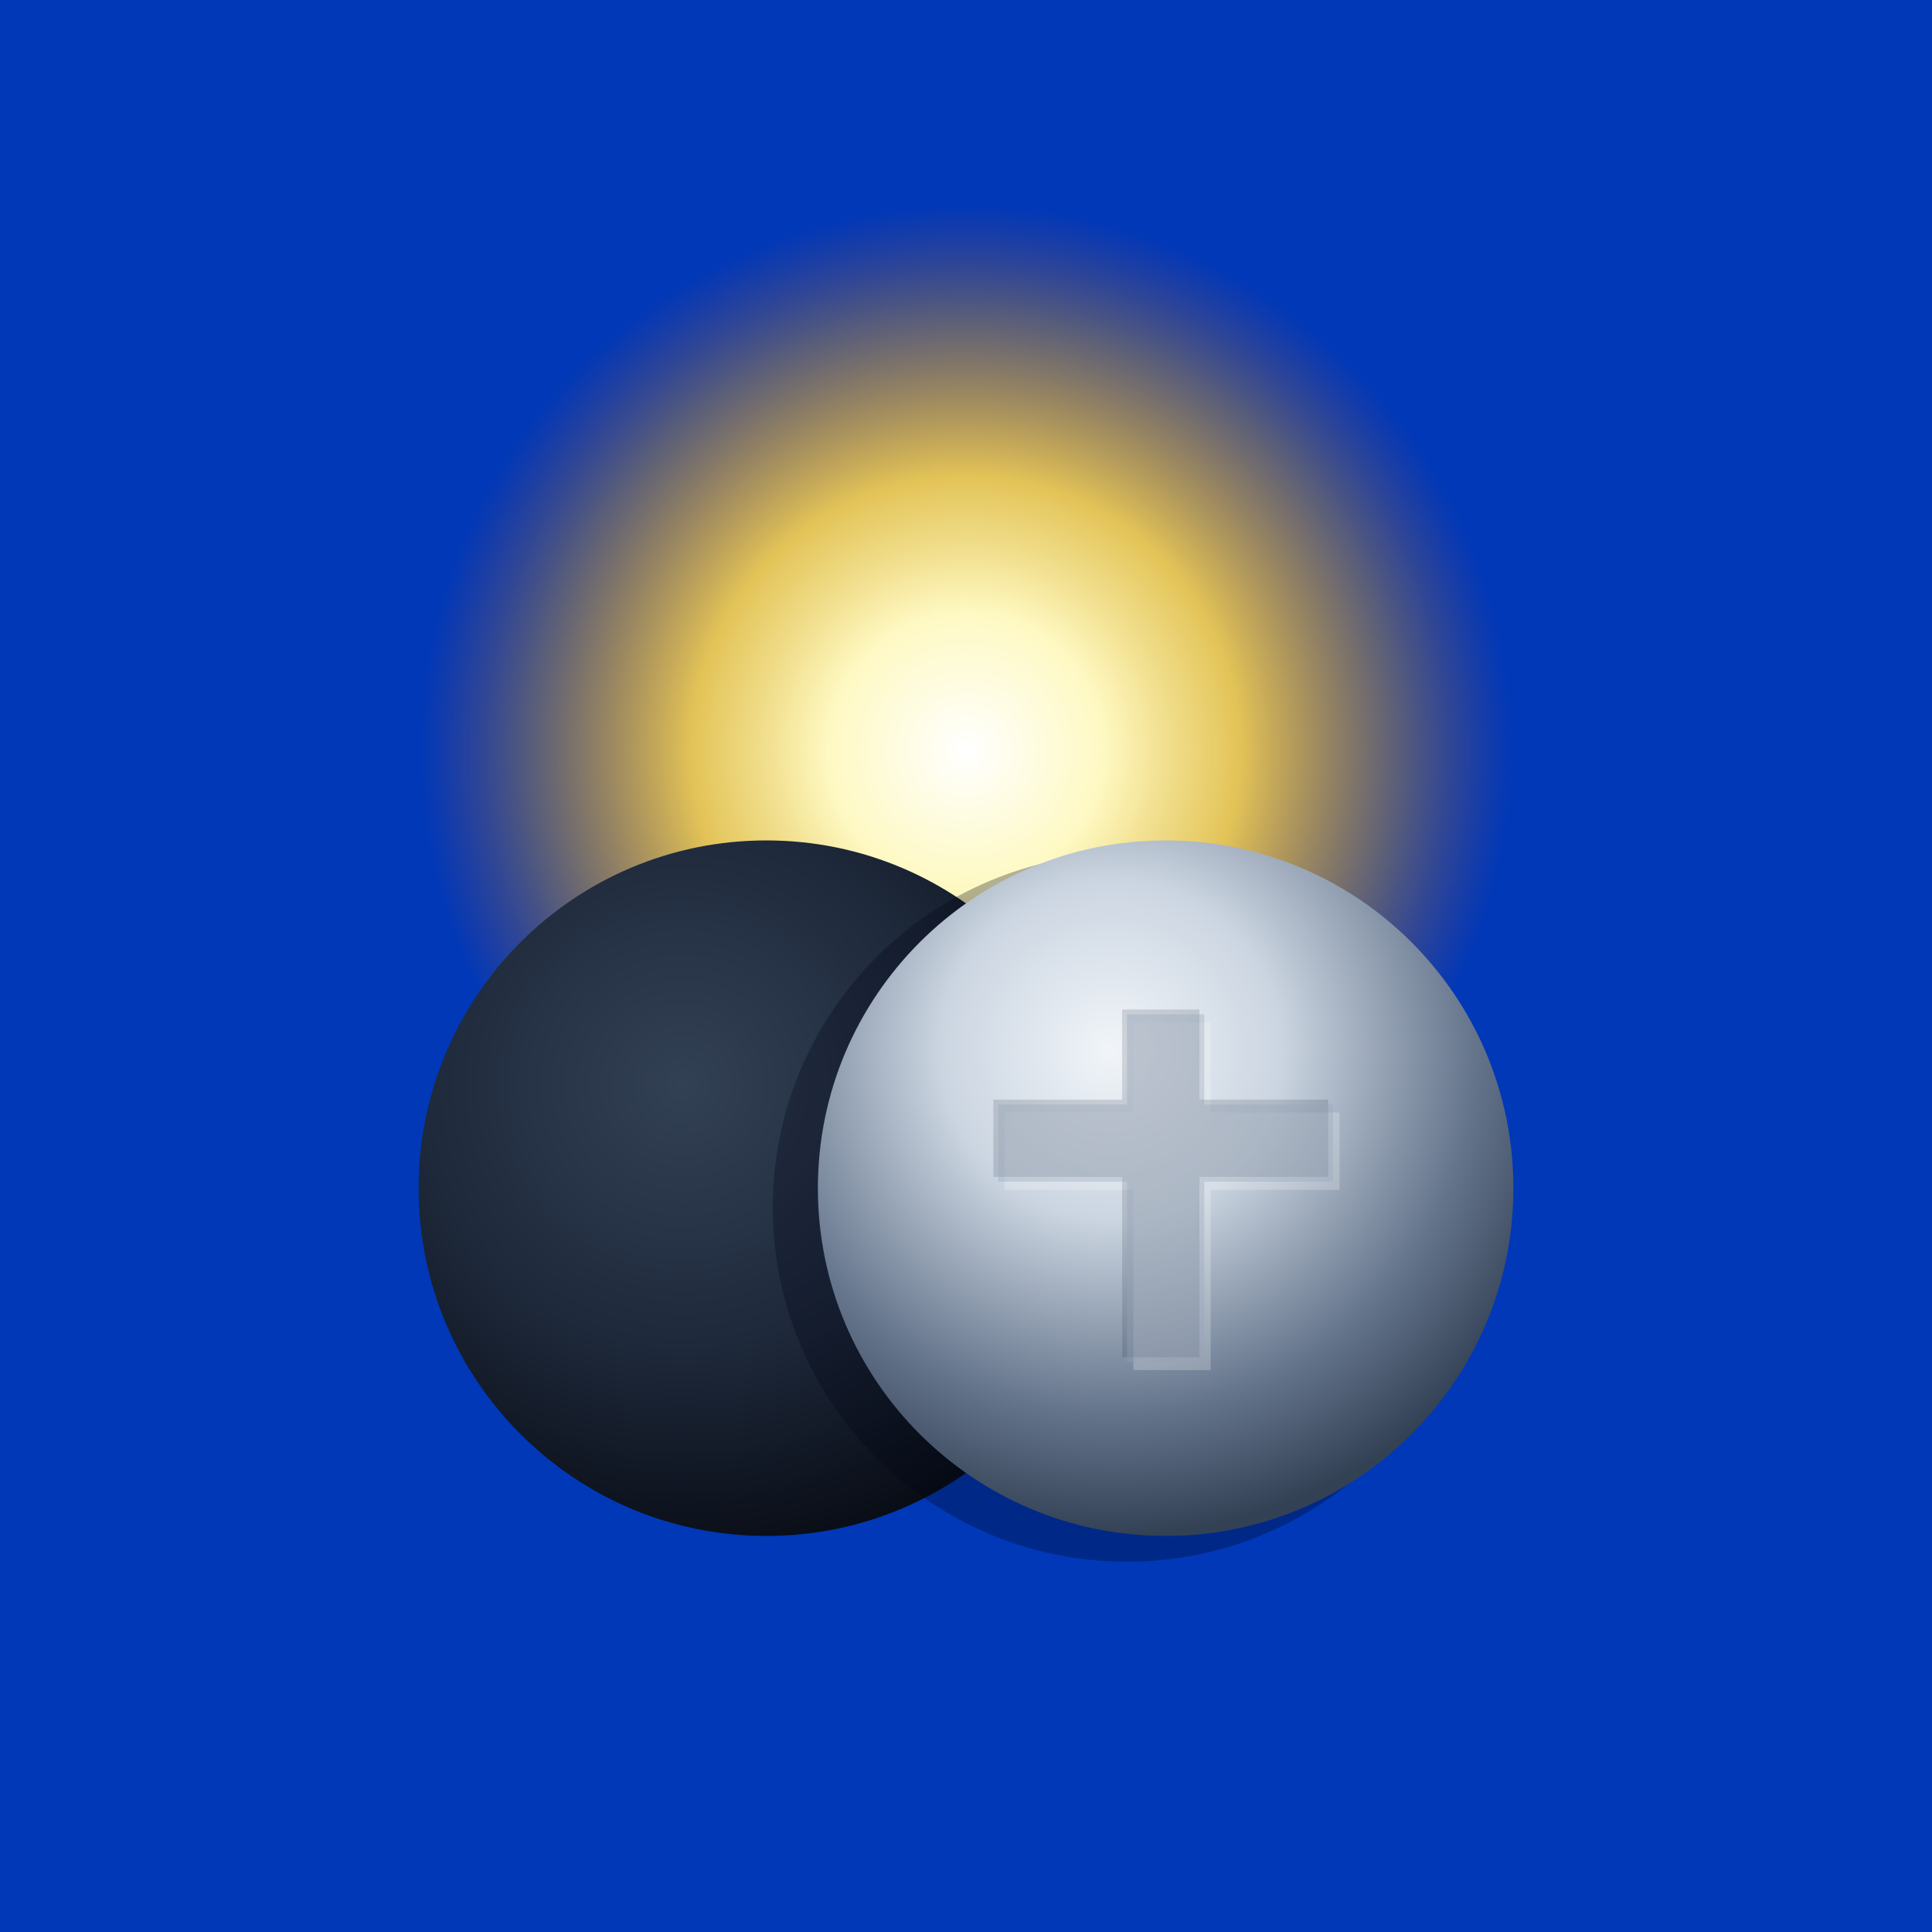
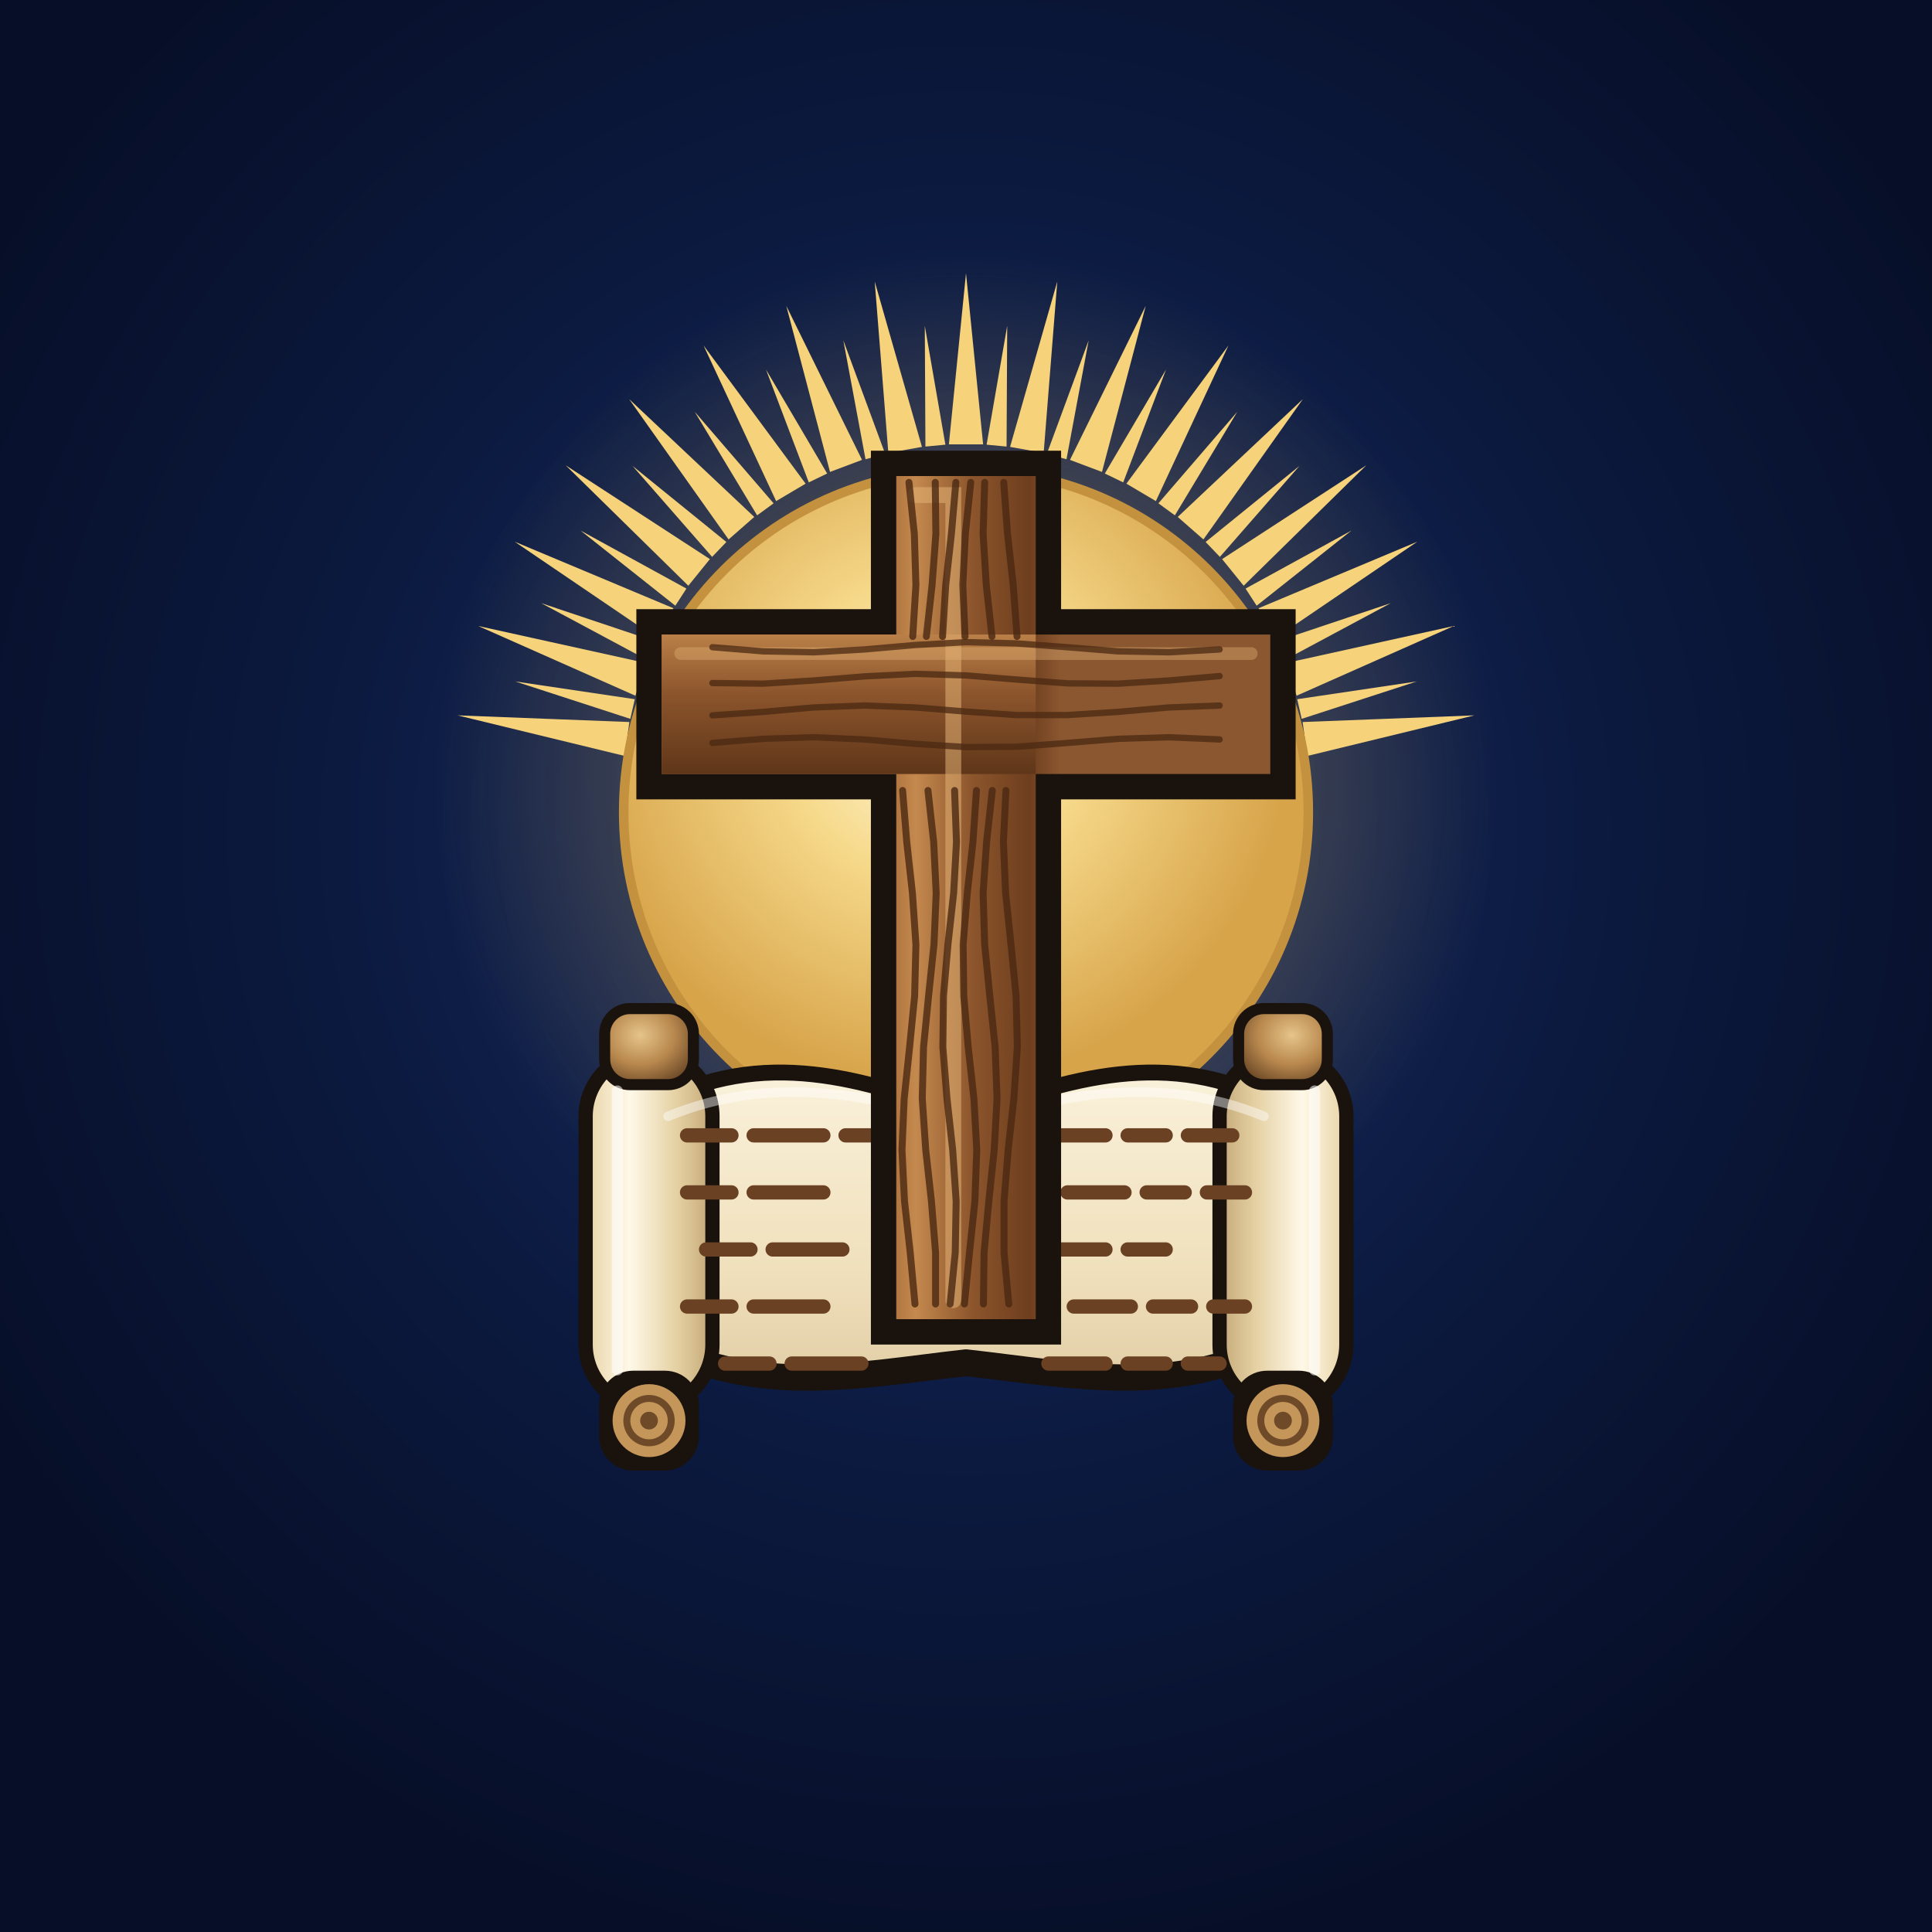
- <svg xmlns="http://www.w3.org/2000/svg" width="108" height="108" viewBox="0 0 108 108">
+ <svg xmlns="http://www.w3.org/2000/svg" width="512" height="512" viewBox="0 0 512 512">
  <defs>
-     <radialGradient id="sun" cx="256" cy="180" r="170" gradientUnits="userSpaceOnUse">
-       <stop offset="0" stop-color="#FFFFFF" />
-       <stop offset="0.25" stop-color="#FEF9C3" />
-       <stop offset="0.5" stop-color="#FCD34D" stop-opacity="0.9" />
-       <stop offset="0.8" stop-color="#F59E0B" stop-opacity="0.35" />
-       <stop offset="1" stop-color="#EA580C" stop-opacity="0" />
+     <radialGradient id="bg" cx="256" cy="220" r="300" gradientUnits="userSpaceOnUse">
+       <stop offset="0" stop-color="#16306A" />
+       <stop offset="0.55" stop-color="#0C1A40" />
+       <stop offset="1" stop-color="#070F28" />
    </radialGradient>
-     <radialGradient id="tomb" cx="168" cy="284" r="147" gradientUnits="userSpaceOnUse">
-       <stop offset="0" stop-color="#334155" />
-       <stop offset="0.55" stop-color="#1E293B" />
-       <stop offset="1" stop-color="#090D16" />
+     <radialGradient id="glow" cx="256" cy="228" r="168" gradientUnits="userSpaceOnUse">
+       <stop offset="0" stop-color="#FFE9A8" stop-opacity="0.55" />
+       <stop offset="0.45" stop-color="#E8B34A" stop-opacity="0.28" />
+       <stop offset="1" stop-color="#E8B34A" stop-opacity="0" />
    </radialGradient>
-     <radialGradient id="stone" cx="301" cy="273" r="151" gradientUnits="userSpaceOnUse">
-       <stop offset="0" stop-color="#F1F5F9" />
-       <stop offset="0.35" stop-color="#CBD5E1" />
-       <stop offset="0.75" stop-color="#64748B" />
-       <stop offset="1" stop-color="#334155" />
+     <radialGradient id="sun" cx="246" cy="210" r="112" gradientUnits="userSpaceOnUse">
+       <stop offset="0" stop-color="#FFF8DE" />
+       <stop offset="0.42" stop-color="#F6D98A" />
+       <stop offset="1" stop-color="#D7A44A" />
+     </radialGradient>
+     <linearGradient id="wood" x1="230" y1="128" x2="286" y2="128" gradientUnits="userSpaceOnUse">
+       <stop offset="0" stop-color="#A56B38" />
+       <stop offset="0.18" stop-color="#C4894E" />
+       <stop offset="0.5" stop-color="#8C552C" />
+       <stop offset="0.82" stop-color="#6E3E1E" />
+       <stop offset="1" stop-color="#8A5730" />
+     </linearGradient>
+     <linearGradient id="bar" x1="172" y1="176" x2="172" y2="226" gradientUnits="userSpaceOnUse">
+       <stop offset="0" stop-color="#C4894E" />
+       <stop offset="0.45" stop-color="#8C552C" />
+       <stop offset="1" stop-color="#5C3418" />
+     </linearGradient>
+     <linearGradient id="parch" x1="256" y1="312" x2="256" y2="436" gradientUnits="userSpaceOnUse">
+       <stop offset="0" stop-color="#FBF3DE" />
+       <stop offset="0.55" stop-color="#F0E0BC" />
+       <stop offset="1" stop-color="#D9C49A" />
+     </linearGradient>
+     <linearGradient id="roll" x1="0" y1="0" x2="1" y2="0">
+       <stop offset="0" stop-color="#E7D3A4" />
+       <stop offset="0.35" stop-color="#FFF8E8" />
+       <stop offset="0.72" stop-color="#E4D0A2" />
+       <stop offset="1" stop-color="#C4A878" />
+     </linearGradient>
+     <radialGradient id="spindle" cx="0.4" cy="0.35" r="0.7">
+       <stop offset="0" stop-color="#E6C48A" />
+       <stop offset="0.55" stop-color="#B8884E" />
+       <stop offset="1" stop-color="#6E4A28" />
    </radialGradient>
  </defs>
-   <rect width="108" height="108" fill="#0038b8" />
-   <g transform="translate(54,54) scale(0.18) translate(-256,-247)">
-     <circle cx="256" cy="176" r="170" fill="url(#sun)" />
-     <circle cx="194" cy="316" r="108" fill="url(#tomb)" />
-     <circle cx="306" cy="322" r="110" fill="#020617" fill-opacity="0.3" />
-     <circle cx="318" cy="316" r="108" fill="url(#stone)" />
-     <path d="M306,262h24v28h40v24h-40v56h-24v-56h-40v-24h40z" fill="#FFFFFF" fill-opacity="0.22" transform="translate(2,2.5)" />
-     <path d="M306,262h24v28h40v24h-40v56h-24v-56h-40v-24h40z" fill="#1E293B" fill-opacity="0.16" transform="translate(-1.5,-1.5)" />
-     <path d="M306,262h24v28h40v24h-40v56h-24v-56h-40v-24h40z" fill="#94A3B8" fill-opacity="0.35" />
+   <rect width="512" height="512" fill="url(#bg)" />
+   <g transform="translate(256,232) scale(0.84) translate(-256,-256)">
+     <circle cx="256" cy="228" r="168" fill="url(#glow)" />
+     <path d="M149.8,207.6L95.6,205.5L148.3,218.3ZM151.5,200.4L113.8,194.8L150.1,206.6ZM155.1,189.0L102.1,177.3L151.7,199.3ZM158.1,182.2L122.0,170.1L155.6,188.1ZM163.7,171.7L113.6,150.7L158.5,181.2ZM167.8,165.5L134.4,147.2L164.3,170.9ZM175.2,156.2L129.7,126.6L168.4,164.6ZM180.4,150.8L150.8,126.8L175.9,155.5ZM189.2,142.9L149.7,105.7L181.1,150.0ZM195.3,138.6L170.4,109.7L190.1,142.4ZM205.4,132.4L173.2,88.8L196.1,137.9ZM212.2,129.2L192.9,96.4L206.4,132.0ZM223.2,124.9L199.3,76.3L213.1,128.7ZM230.5,123.0L217.3,87.2L224.3,124.7ZM242.1,120.8L227.2,68.6L231.5,122.7ZM249.5,120.1L243.0,82.6L243.2,120.7ZM261.4,120.0L256.0,66.0L250.6,120.0ZM268.8,120.7L269.0,82.6L262.5,120.1ZM280.5,122.7L284.8,68.6L269.9,120.8ZM287.7,124.7L294.7,87.2L281.5,123.0ZM298.9,128.7L312.7,76.3L288.8,124.9ZM305.6,132.0L319.1,96.4L299.8,129.2ZM315.9,137.9L338.8,88.8L306.6,132.4ZM321.9,142.4L341.6,109.7L316.7,138.6ZM330.9,150.0L362.3,105.7L322.8,142.9ZM336.1,155.5L361.2,126.8L331.6,150.8ZM343.6,164.6L382.3,126.6L336.8,156.2ZM347.7,170.9L377.6,147.2L344.2,165.5ZM353.5,181.2L398.4,150.7L348.3,171.7ZM356.4,188.1L390.0,170.1L353.9,182.2ZM360.3,199.3L409.9,177.3L356.9,189.0ZM361.9,206.6L398.2,194.8L360.5,200.4ZM363.7,218.3L416.4,205.5L362.2,207.6Z" fill="#F6D27A" />
+     <circle cx="256" cy="236" r="108" fill="url(#sun)" />
+     <circle cx="256" cy="236" r="108" fill="none" stroke="#C4923E" stroke-width="3" />
+     <path d="M156,332 C190,312 224,322 256,334 C288,322 322,312 356,332 L364,402 C328,426 292,418 256,414 C220,418 184,426 148,402 Z" fill="#1A120C" />
+     <path d="M158,328 C192,310 224,320 256,332 C288,320 320,310 354,328 L360,398 C326,420 292,412 256,408 C220,412 186,420 152,398 Z" fill="url(#parch)" stroke="#1A120C" stroke-width="5" stroke-linejoin="round" />
+     <g stroke-linejoin="round" stroke-linecap="round">
+       <rect x="136" y="312" width="40" height="112" rx="20" fill="url(#roll)" stroke="#1A120C" stroke-width="4.5" />
+       <rect x="142" y="298" width="28" height="24" rx="8" fill="url(#spindle)" stroke="#1A120C" stroke-width="3.5" />
+       <rect x="142" y="414" width="28" height="28" rx="9" fill="url(#spindle)" stroke="#1A120C" stroke-width="3.5" />
+       <circle cx="156" cy="428" r="13" fill="#C4965A" stroke="#1A120C" stroke-width="3" />
+       <circle cx="156" cy="428" r="7" fill="none" stroke="#6E4A28" stroke-width="2.2" />
+       <circle cx="156" cy="428" r="2.8" fill="#6E4A28" />
+       <path d="M146,324 v88" fill="none" stroke="#FFFFFF" stroke-width="3.5" opacity="0.55" />
+     </g>
+     <g transform="translate(512,0) scale(-1,1)" stroke-linejoin="round" stroke-linecap="round">
+       <rect x="136" y="312" width="40" height="112" rx="20" fill="url(#roll)" stroke="#1A120C" stroke-width="4.5" />
+       <rect x="142" y="298" width="28" height="24" rx="8" fill="url(#spindle)" stroke="#1A120C" stroke-width="3.5" />
+       <rect x="142" y="414" width="28" height="28" rx="9" fill="url(#spindle)" stroke="#1A120C" stroke-width="3.5" />
+       <circle cx="156" cy="428" r="13" fill="#C4965A" stroke="#1A120C" stroke-width="3" />
+       <circle cx="156" cy="428" r="7" fill="none" stroke="#6E4A28" stroke-width="2.2" />
+       <circle cx="156" cy="428" r="2.8" fill="#6E4A28" />
+       <path d="M146,324 v88" fill="none" stroke="#FFFFFF" stroke-width="3.5" opacity="0.55" />
+     </g>
+     <path d="M162,332 C196,318 228,326 256,334 C284,326 316,318 350,332" fill="none" stroke="#FFFFFF" stroke-width="3" opacity="0.45" stroke-linecap="round" />
+     <path d="M168,338H182M189,338H211M218,338H228M168,356H182M189,356H211M174,374H188M195,374H217M168,392H182M189,392H211M180,410H194M201,410H223M282,338H300M307,338H319M326,338H340M288,356H306M313,356H325M332,356H344M282,374H300M307,374H319M290,392H308M315,392H327M334,392H344M282,410H300M307,410H319M326,410H336" fill="none" stroke="#6B4124" stroke-width="4.5" stroke-linecap="round" />
+     <path d="M226,122 H286 V172 H360 V232 H286 V404 H226 V232 H152 V172 H226 Z" fill="#1A120C" />
+     <path d="M234,130 H278 V180 H352 V224 H278 V396 H234 V224 H160 V180 H234 Z" fill="url(#wood)" />
+     <path d="M234,180 H278 V224 H160 V180 H234 Z" fill="url(#bar)" />
+     <path d="M240,136 H252 V390" fill="none" stroke="#E2B072" stroke-width="5" stroke-linecap="round" opacity="0.55" />
+     <path d="M166,186 H346" fill="none" stroke="#E2B072" stroke-width="4" stroke-linecap="round" opacity="0.4" />
+     <path d="M238.0,132.0L239.7,148.2L240.2,164.4L239.2,180.6 M236.0,229.2L237.3,245.4L239.1,261.6L240.2,277.8L239.8,294.0L238.2,310.2L236.5,326.4L235.8,342.6L236.6,358.8L238.4,375.0L239.9,391.2 M246.3,132.0L246.5,148.2L245.3,164.4L243.5,180.6 M244.0,229.2L245.8,245.4L246.6,261.6L245.9,277.8L244.2,294.0L242.6,310.2L242.2,326.4L243.3,342.6L245.1,358.8L246.4,375.0L246.4,391.2 M252.8,132.0L251.4,148.2L249.6,164.4L248.6,180.6 M252.4,229.2L253.0,245.4L252.1,261.6L250.3,277.8L248.9,294.0L248.7,310.2L250.0,326.4L251.8,342.6L252.9,358.8L252.6,375.0L251.0,391.2 M257.5,132.0L255.8,148.2L255.0,164.4L255.7,180.6 M259.3,229.2L258.2,245.4L256.4,261.6L255.1,277.8L255.3,294.0L256.7,310.2L258.5,326.4L259.4,342.6L258.8,358.8L257.1,375.0L255.5,391.2 M261.9,132.0L261.4,148.2L262.4,164.4L264.2,180.6 M264.3,229.2L262.5,245.4L261.4,261.6L261.9,277.8L263.5,294.0L265.2,310.2L265.8,326.4L264.9,342.6L263.2,358.8L261.7,375.0L261.5,391.2 M267.9,132.0L269.1,148.2L270.9,164.4L272.1,180.6 M268.6,229.2L267.8,245.4L268.5,261.6L270.2,277.8L271.8,294.0L272.2,310.2L271.1,326.4L269.3,342.6L268.0,358.8L268.0,375.0L269.5,391.2" fill="none" stroke="#4A2812" stroke-width="2.2" stroke-linecap="round" opacity="0.8" />
+     <path d="M176.0,184.0L192.0,185.3L208.0,185.6L224.0,184.7L240.0,183.3L256.0,182.4L272.0,182.8L288.0,184.0L304.0,185.3L320.0,185.6L336.0,184.7 M176.0,195.3L192.0,195.5L208.0,194.5L224.0,193.2L240.0,192.4L256.0,192.9L272.0,194.2L288.0,195.4L304.0,195.5L320.0,194.5L336.0,193.1 M176.0,205.5L192.0,204.4L208.0,203.0L224.0,202.4L240.0,203.0L256.0,204.3L272.0,205.4L288.0,205.4L304.0,204.4L320.0,203.0L336.0,202.4 M176.0,214.2L192.0,212.9L208.0,212.4L224.0,213.1L240.0,214.5L256.0,215.5L272.0,215.4L288.0,214.2L304.0,212.9L320.0,212.4L336.0,213.1" fill="none" stroke="#4A2812" stroke-width="2" stroke-linecap="round" opacity="0.75" />
  </g>
</svg>
